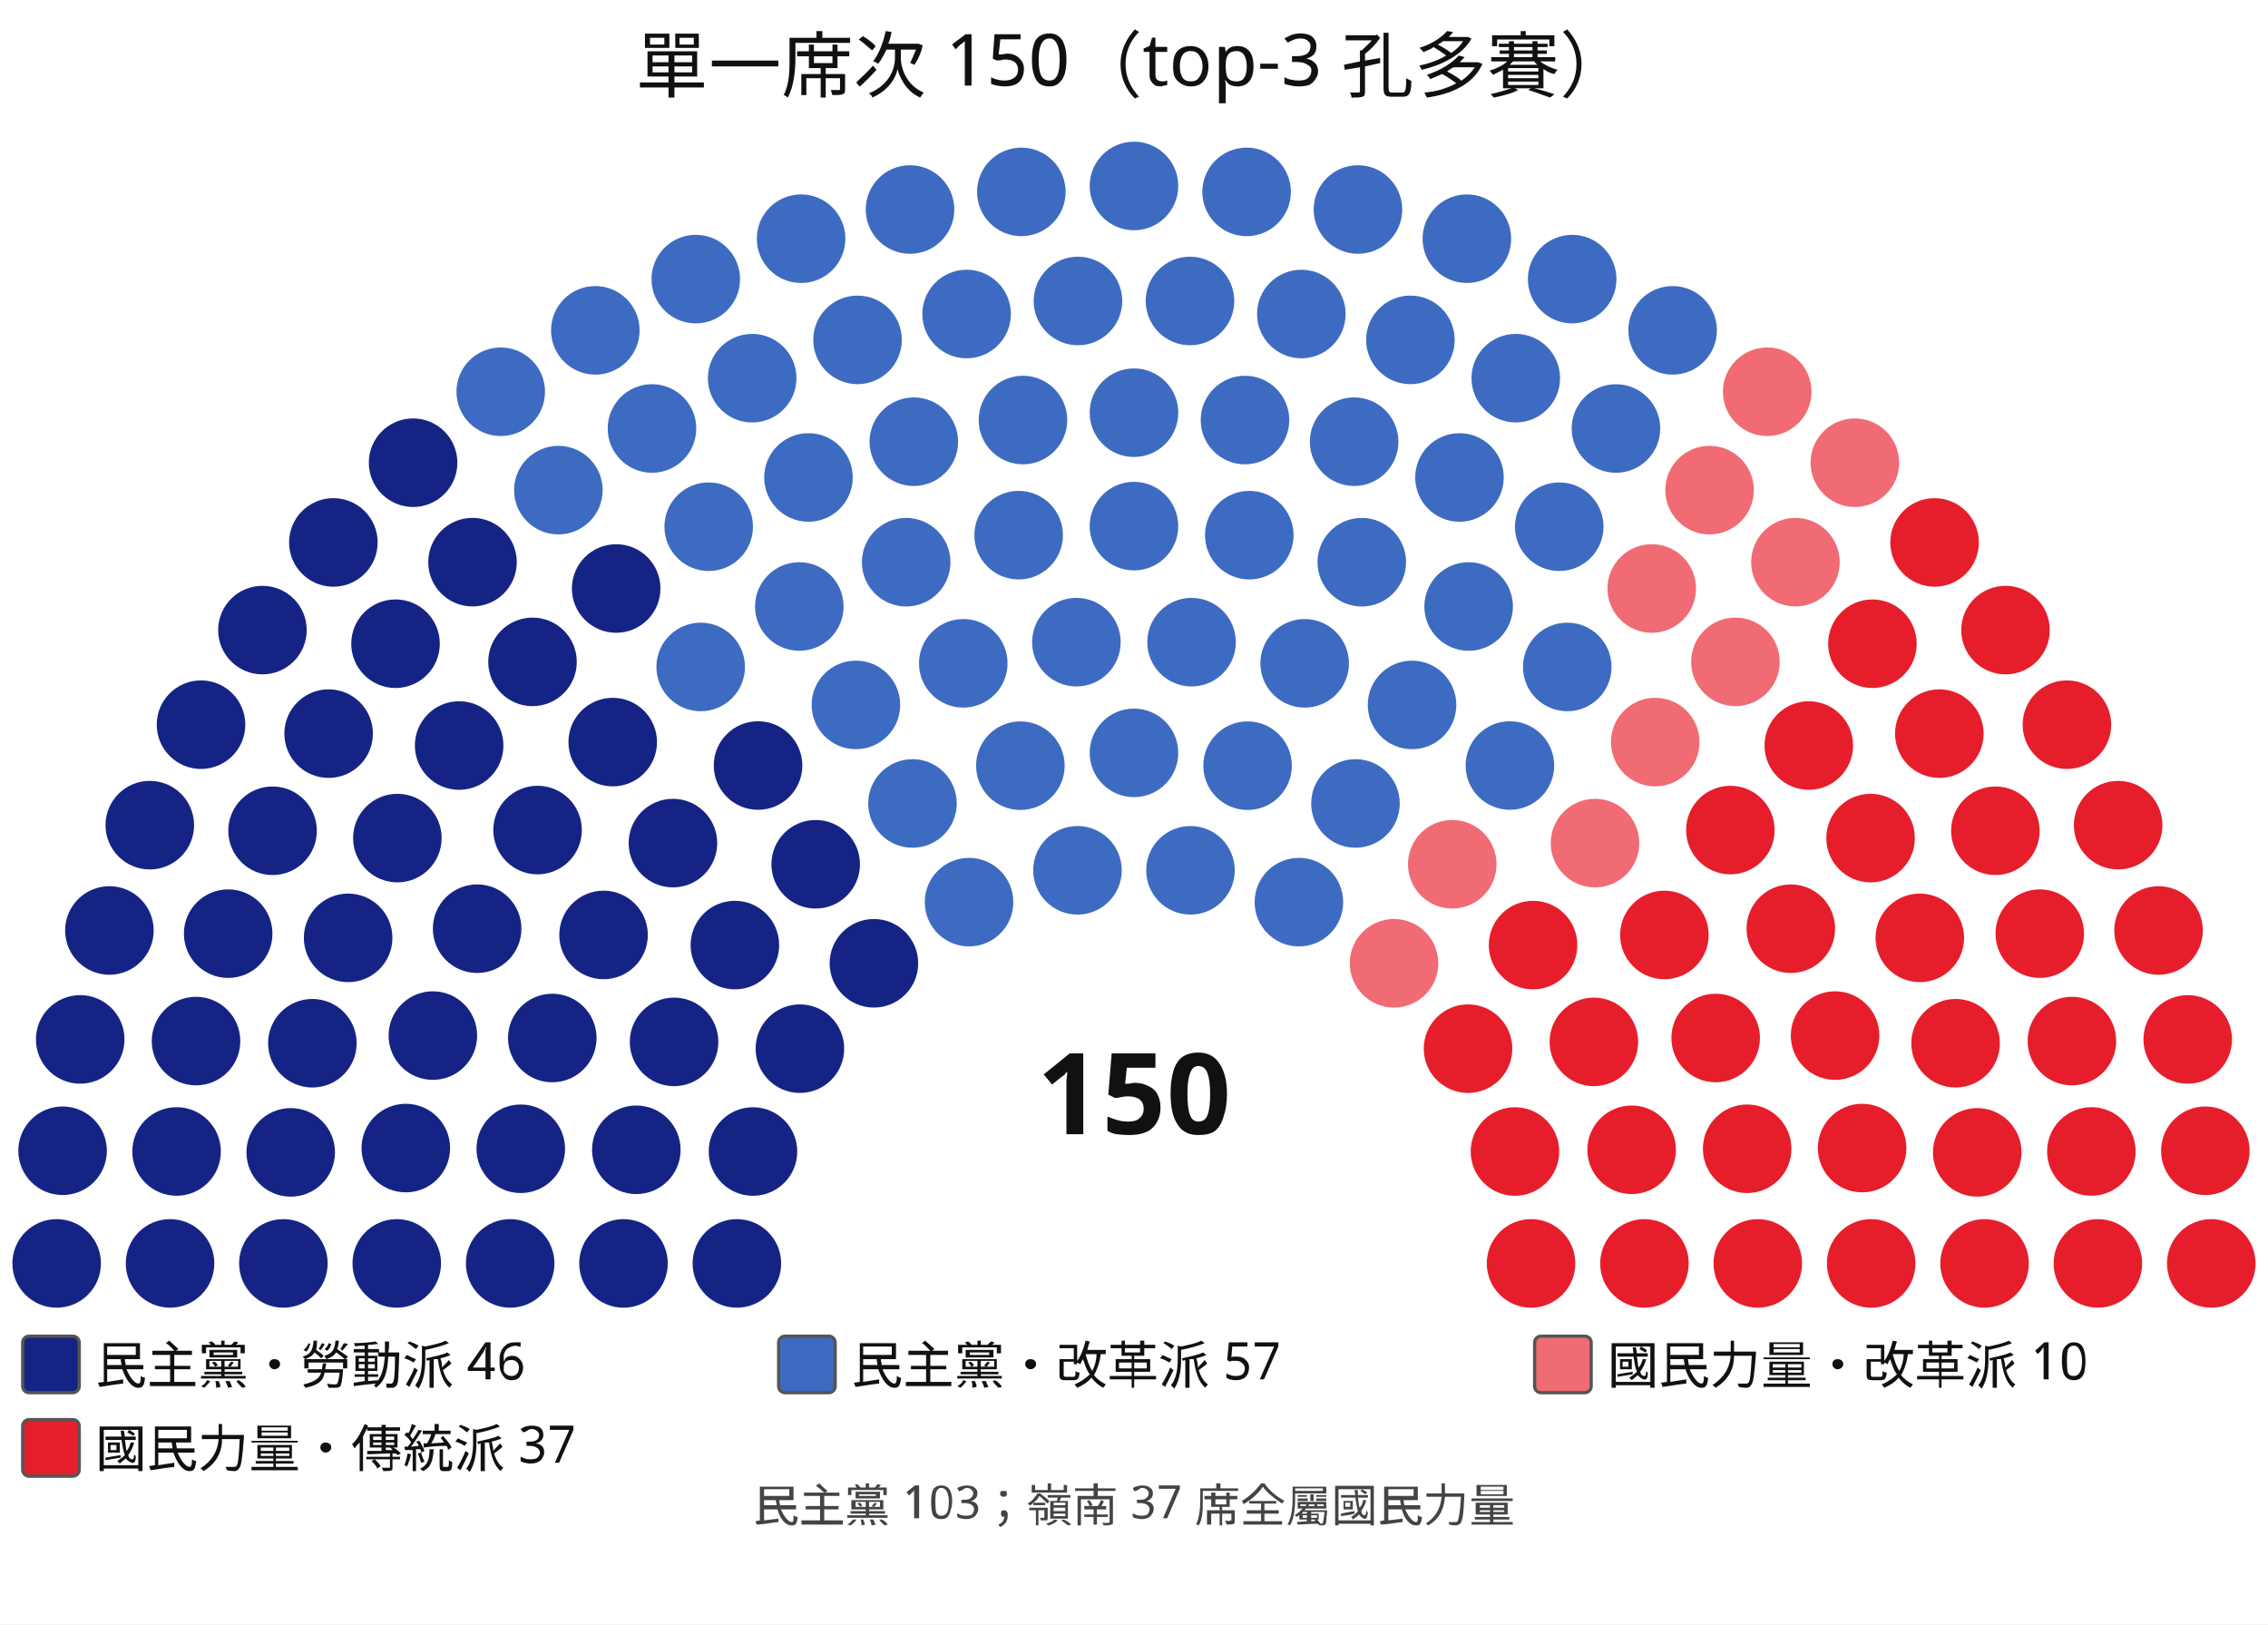
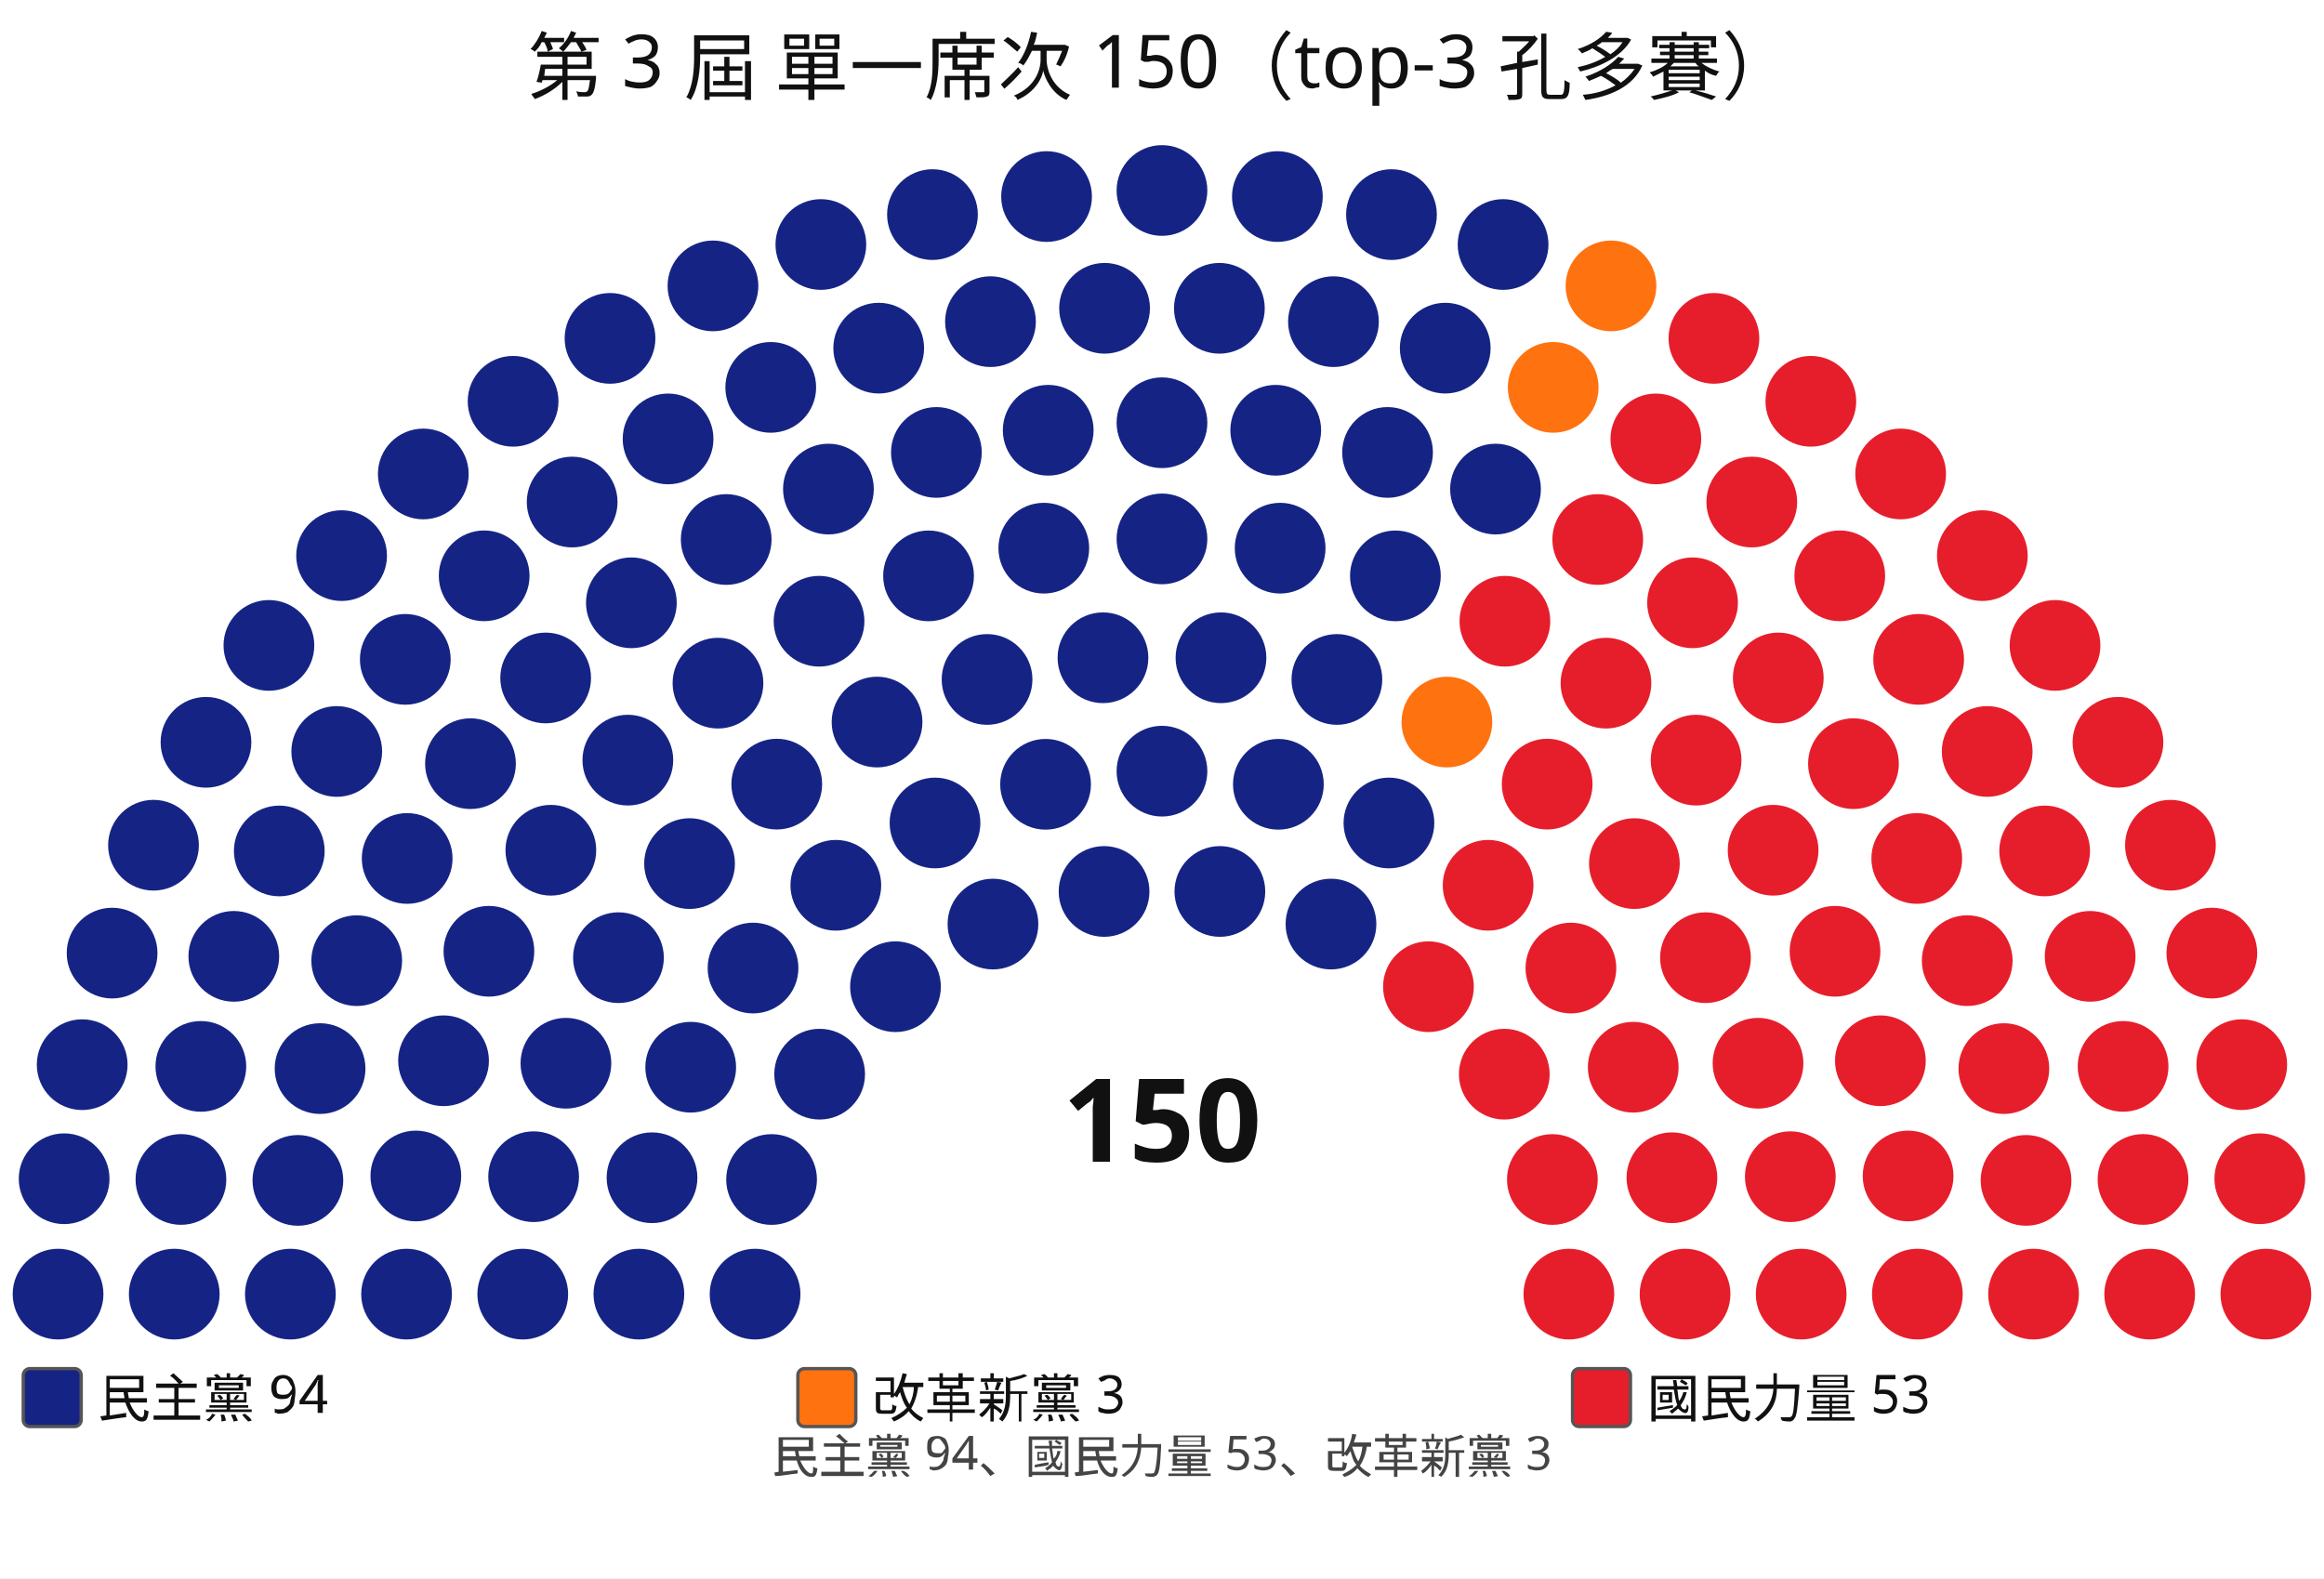
- <svg xmlns="http://www.w3.org/2000/svg" viewBox="-21.052 -23.452 42.105 30.152" role="img" aria-label="單一席次 150（top-3 孔多賽）">
-   <rect x="-21.052" y="-23.452" width="42.105" height="30.152" fill="#ffffff" />
-   <text x="0" y="-21.752" text-anchor="middle" font-family="Noto Sans, DejaVu Sans, sans-serif" font-size="1.35" fill="#111">單一席次 150（top-3 孔多賽）</text>
+ <svg xmlns="http://www.w3.org/2000/svg" viewBox="-21.052 -23.452 42.105 28.602" role="img" aria-label="第 3 屆 單一席次 150（top-3 孔多賽）">
+   <rect x="-21.052" y="-23.452" width="42.105" height="28.602" fill="#ffffff" />
+   <text x="0" y="-21.752" text-anchor="middle" font-family="Noto Sans, DejaVu Sans, sans-serif" font-size="1.35" fill="#111">第 3 屆 單一席次 150（top-3 孔多賽）</text>
  <circle cx="-20" cy="-0" r="0.842" fill="#152484" stroke="#ffffff" stroke-width="0.04" />
  <circle cx="-19.89" cy="-2.091" r="0.842" fill="#152484" stroke="#ffffff" stroke-width="0.04" />
  <circle cx="-19.563" cy="-4.158" r="0.842" fill="#152484" stroke="#ffffff" stroke-width="0.04" />
  <circle cx="-19.021" cy="-6.18" r="0.842" fill="#152484" stroke="#ffffff" stroke-width="0.04" />
  <circle cx="-18.271" cy="-8.135" r="0.842" fill="#152484" stroke="#ffffff" stroke-width="0.04" />
  <circle cx="-17.32" cy="-10" r="0.842" fill="#152484" stroke="#ffffff" stroke-width="0.04" />
  <circle cx="-16.18" cy="-11.756" r="0.842" fill="#152484" stroke="#ffffff" stroke-width="0.04" />
  <circle cx="-14.863" cy="-13.383" r="0.842" fill="#152484" stroke="#ffffff" stroke-width="0.04" />
  <circle cx="-13.383" cy="-14.863" r="0.842" fill="#152484" stroke="#ffffff" stroke-width="0.04" />
-   <circle cx="-11.756" cy="-16.18" r="0.842" fill="#3D6BC2" stroke="#ffffff" stroke-width="0.04" />
-   <circle cx="-10" cy="-17.32" r="0.842" fill="#3D6BC2" stroke="#ffffff" stroke-width="0.04" />
-   <circle cx="-8.135" cy="-18.271" r="0.842" fill="#3D6BC2" stroke="#ffffff" stroke-width="0.04" />
-   <circle cx="-6.18" cy="-19.021" r="0.842" fill="#3D6BC2" stroke="#ffffff" stroke-width="0.04" />
-   <circle cx="-4.158" cy="-19.563" r="0.842" fill="#3D6BC2" stroke="#ffffff" stroke-width="0.04" />
-   <circle cx="-2.091" cy="-19.89" r="0.842" fill="#3D6BC2" stroke="#ffffff" stroke-width="0.04" />
-   <circle cx="-0" cy="-20" r="0.842" fill="#3D6BC2" stroke="#ffffff" stroke-width="0.04" />
-   <circle cx="2.091" cy="-19.89" r="0.842" fill="#3D6BC2" stroke="#ffffff" stroke-width="0.04" />
-   <circle cx="4.158" cy="-19.563" r="0.842" fill="#3D6BC2" stroke="#ffffff" stroke-width="0.04" />
-   <circle cx="6.18" cy="-19.021" r="0.842" fill="#3D6BC2" stroke="#ffffff" stroke-width="0.04" />
-   <circle cx="8.135" cy="-18.271" r="0.842" fill="#3D6BC2" stroke="#ffffff" stroke-width="0.04" />
-   <circle cx="10" cy="-17.32" r="0.842" fill="#3D6BC2" stroke="#ffffff" stroke-width="0.04" />
-   <circle cx="11.756" cy="-16.18" r="0.842" fill="#F06B73" stroke="#ffffff" stroke-width="0.04" />
-   <circle cx="13.383" cy="-14.863" r="0.842" fill="#F06B73" stroke="#ffffff" stroke-width="0.04" />
+   <circle cx="-11.756" cy="-16.18" r="0.842" fill="#152484" stroke="#ffffff" stroke-width="0.04" />
+   <circle cx="-10" cy="-17.32" r="0.842" fill="#152484" stroke="#ffffff" stroke-width="0.04" />
+   <circle cx="-8.135" cy="-18.271" r="0.842" fill="#152484" stroke="#ffffff" stroke-width="0.04" />
+   <circle cx="-6.18" cy="-19.021" r="0.842" fill="#152484" stroke="#ffffff" stroke-width="0.04" />
+   <circle cx="-4.158" cy="-19.563" r="0.842" fill="#152484" stroke="#ffffff" stroke-width="0.04" />
+   <circle cx="-2.091" cy="-19.89" r="0.842" fill="#152484" stroke="#ffffff" stroke-width="0.04" />
+   <circle cx="-0" cy="-20" r="0.842" fill="#152484" stroke="#ffffff" stroke-width="0.04" />
+   <circle cx="2.091" cy="-19.89" r="0.842" fill="#152484" stroke="#ffffff" stroke-width="0.04" />
+   <circle cx="4.158" cy="-19.563" r="0.842" fill="#152484" stroke="#ffffff" stroke-width="0.04" />
+   <circle cx="6.18" cy="-19.021" r="0.842" fill="#152484" stroke="#ffffff" stroke-width="0.04" />
+   <circle cx="8.135" cy="-18.271" r="0.842" fill="#FF7210" stroke="#ffffff" stroke-width="0.04" />
+   <circle cx="10" cy="-17.32" r="0.842" fill="#E61E2B" stroke="#ffffff" stroke-width="0.04" />
+   <circle cx="11.756" cy="-16.18" r="0.842" fill="#E61E2B" stroke="#ffffff" stroke-width="0.04" />
+   <circle cx="13.383" cy="-14.863" r="0.842" fill="#E61E2B" stroke="#ffffff" stroke-width="0.04" />
  <circle cx="14.863" cy="-13.383" r="0.842" fill="#E61E2B" stroke="#ffffff" stroke-width="0.04" />
  <circle cx="16.18" cy="-11.756" r="0.842" fill="#E61E2B" stroke="#ffffff" stroke-width="0.04" />
  <circle cx="17.32" cy="-10" r="0.842" fill="#E61E2B" stroke="#ffffff" stroke-width="0.04" />
  <circle cx="18.271" cy="-8.135" r="0.842" fill="#E61E2B" stroke="#ffffff" stroke-width="0.04" />
  <circle cx="19.021" cy="-6.18" r="0.842" fill="#E61E2B" stroke="#ffffff" stroke-width="0.04" />
  <circle cx="19.563" cy="-4.158" r="0.842" fill="#E61E2B" stroke="#ffffff" stroke-width="0.04" />
  <circle cx="19.89" cy="-2.091" r="0.842" fill="#E61E2B" stroke="#ffffff" stroke-width="0.04" />
  <circle cx="20" cy="-0" r="0.842" fill="#E61E2B" stroke="#ffffff" stroke-width="0.04" />
  <circle cx="-17.895" cy="-0" r="0.842" fill="#152484" stroke="#ffffff" stroke-width="0.04" />
  <circle cx="-17.774" cy="-2.078" r="0.842" fill="#152484" stroke="#ffffff" stroke-width="0.04" />
  <circle cx="-17.413" cy="-4.127" r="0.842" fill="#152484" stroke="#ffffff" stroke-width="0.04" />
  <circle cx="-16.816" cy="-6.121" r="0.842" fill="#152484" stroke="#ffffff" stroke-width="0.04" />
  <circle cx="-15.992" cy="-8.031" r="0.842" fill="#152484" stroke="#ffffff" stroke-width="0.04" />
  <circle cx="-14.951" cy="-9.834" r="0.842" fill="#152484" stroke="#ffffff" stroke-width="0.04" />
  <circle cx="-13.709" cy="-11.503" r="0.842" fill="#152484" stroke="#ffffff" stroke-width="0.04" />
  <circle cx="-12.28" cy="-13.017" r="0.842" fill="#152484" stroke="#ffffff" stroke-width="0.04" />
-   <circle cx="-10.686" cy="-14.354" r="0.842" fill="#3D6BC2" stroke="#ffffff" stroke-width="0.04" />
-   <circle cx="-8.948" cy="-15.498" r="0.842" fill="#3D6BC2" stroke="#ffffff" stroke-width="0.04" />
-   <circle cx="-7.088" cy="-16.432" r="0.842" fill="#3D6BC2" stroke="#ffffff" stroke-width="0.04" />
-   <circle cx="-5.132" cy="-17.143" r="0.842" fill="#3D6BC2" stroke="#ffffff" stroke-width="0.04" />
-   <circle cx="-3.107" cy="-17.623" r="0.842" fill="#3D6BC2" stroke="#ffffff" stroke-width="0.04" />
-   <circle cx="-1.04" cy="-17.865" r="0.842" fill="#3D6BC2" stroke="#ffffff" stroke-width="0.04" />
-   <circle cx="1.04" cy="-17.865" r="0.842" fill="#3D6BC2" stroke="#ffffff" stroke-width="0.04" />
-   <circle cx="3.107" cy="-17.623" r="0.842" fill="#3D6BC2" stroke="#ffffff" stroke-width="0.04" />
-   <circle cx="5.132" cy="-17.143" r="0.842" fill="#3D6BC2" stroke="#ffffff" stroke-width="0.04" />
-   <circle cx="7.088" cy="-16.432" r="0.842" fill="#3D6BC2" stroke="#ffffff" stroke-width="0.04" />
-   <circle cx="8.948" cy="-15.498" r="0.842" fill="#3D6BC2" stroke="#ffffff" stroke-width="0.04" />
-   <circle cx="10.686" cy="-14.354" r="0.842" fill="#F06B73" stroke="#ffffff" stroke-width="0.04" />
-   <circle cx="12.28" cy="-13.017" r="0.842" fill="#F06B73" stroke="#ffffff" stroke-width="0.04" />
+   <circle cx="-10.686" cy="-14.354" r="0.842" fill="#152484" stroke="#ffffff" stroke-width="0.04" />
+   <circle cx="-8.948" cy="-15.498" r="0.842" fill="#152484" stroke="#ffffff" stroke-width="0.04" />
+   <circle cx="-7.088" cy="-16.432" r="0.842" fill="#152484" stroke="#ffffff" stroke-width="0.04" />
+   <circle cx="-5.132" cy="-17.143" r="0.842" fill="#152484" stroke="#ffffff" stroke-width="0.04" />
+   <circle cx="-3.107" cy="-17.623" r="0.842" fill="#152484" stroke="#ffffff" stroke-width="0.04" />
+   <circle cx="-1.04" cy="-17.865" r="0.842" fill="#152484" stroke="#ffffff" stroke-width="0.04" />
+   <circle cx="1.04" cy="-17.865" r="0.842" fill="#152484" stroke="#ffffff" stroke-width="0.04" />
+   <circle cx="3.107" cy="-17.623" r="0.842" fill="#152484" stroke="#ffffff" stroke-width="0.04" />
+   <circle cx="5.132" cy="-17.143" r="0.842" fill="#152484" stroke="#ffffff" stroke-width="0.04" />
+   <circle cx="7.088" cy="-16.432" r="0.842" fill="#FF7210" stroke="#ffffff" stroke-width="0.04" />
+   <circle cx="8.948" cy="-15.498" r="0.842" fill="#E61E2B" stroke="#ffffff" stroke-width="0.04" />
+   <circle cx="10.686" cy="-14.354" r="0.842" fill="#E61E2B" stroke="#ffffff" stroke-width="0.04" />
+   <circle cx="12.28" cy="-13.017" r="0.842" fill="#E61E2B" stroke="#ffffff" stroke-width="0.04" />
  <circle cx="13.709" cy="-11.503" r="0.842" fill="#E61E2B" stroke="#ffffff" stroke-width="0.04" />
  <circle cx="14.951" cy="-9.834" r="0.842" fill="#E61E2B" stroke="#ffffff" stroke-width="0.04" />
  <circle cx="15.992" cy="-8.031" r="0.842" fill="#E61E2B" stroke="#ffffff" stroke-width="0.04" />
  <circle cx="16.816" cy="-6.121" r="0.842" fill="#E61E2B" stroke="#ffffff" stroke-width="0.04" />
  <circle cx="17.413" cy="-4.127" r="0.842" fill="#E61E2B" stroke="#ffffff" stroke-width="0.04" />
  <circle cx="17.774" cy="-2.078" r="0.842" fill="#E61E2B" stroke="#ffffff" stroke-width="0.04" />
  <circle cx="17.895" cy="0" r="0.842" fill="#E61E2B" stroke="#ffffff" stroke-width="0.04" />
  <circle cx="-15.791" cy="-0" r="0.842" fill="#152484" stroke="#ffffff" stroke-width="0.04" />
  <circle cx="-15.655" cy="-2.061" r="0.842" fill="#152484" stroke="#ffffff" stroke-width="0.04" />
  <circle cx="-15.253" cy="-4.087" r="0.842" fill="#152484" stroke="#ffffff" stroke-width="0.04" />
  <circle cx="-14.589" cy="-6.043" r="0.842" fill="#152484" stroke="#ffffff" stroke-width="0.04" />
  <circle cx="-13.675" cy="-7.895" r="0.842" fill="#152484" stroke="#ffffff" stroke-width="0.04" />
  <circle cx="-12.528" cy="-9.613" r="0.842" fill="#152484" stroke="#ffffff" stroke-width="0.04" />
  <circle cx="-11.166" cy="-11.166" r="0.842" fill="#152484" stroke="#ffffff" stroke-width="0.04" />
  <circle cx="-9.613" cy="-12.528" r="0.842" fill="#152484" stroke="#ffffff" stroke-width="0.04" />
-   <circle cx="-7.895" cy="-13.675" r="0.842" fill="#3D6BC2" stroke="#ffffff" stroke-width="0.04" />
-   <circle cx="-6.043" cy="-14.589" r="0.842" fill="#3D6BC2" stroke="#ffffff" stroke-width="0.04" />
-   <circle cx="-4.087" cy="-15.253" r="0.842" fill="#3D6BC2" stroke="#ffffff" stroke-width="0.04" />
-   <circle cx="-2.061" cy="-15.655" r="0.842" fill="#3D6BC2" stroke="#ffffff" stroke-width="0.04" />
-   <circle cx="0" cy="-15.791" r="0.842" fill="#3D6BC2" stroke="#ffffff" stroke-width="0.04" />
-   <circle cx="2.061" cy="-15.655" r="0.842" fill="#3D6BC2" stroke="#ffffff" stroke-width="0.04" />
-   <circle cx="4.087" cy="-15.253" r="0.842" fill="#3D6BC2" stroke="#ffffff" stroke-width="0.04" />
-   <circle cx="6.043" cy="-14.589" r="0.842" fill="#3D6BC2" stroke="#ffffff" stroke-width="0.04" />
-   <circle cx="7.895" cy="-13.675" r="0.842" fill="#3D6BC2" stroke="#ffffff" stroke-width="0.04" />
-   <circle cx="9.613" cy="-12.528" r="0.842" fill="#F06B73" stroke="#ffffff" stroke-width="0.04" />
-   <circle cx="11.166" cy="-11.166" r="0.842" fill="#F06B73" stroke="#ffffff" stroke-width="0.04" />
+   <circle cx="-7.895" cy="-13.675" r="0.842" fill="#152484" stroke="#ffffff" stroke-width="0.04" />
+   <circle cx="-6.043" cy="-14.589" r="0.842" fill="#152484" stroke="#ffffff" stroke-width="0.04" />
+   <circle cx="-4.087" cy="-15.253" r="0.842" fill="#152484" stroke="#ffffff" stroke-width="0.04" />
+   <circle cx="-2.061" cy="-15.655" r="0.842" fill="#152484" stroke="#ffffff" stroke-width="0.04" />
+   <circle cx="0" cy="-15.791" r="0.842" fill="#152484" stroke="#ffffff" stroke-width="0.04" />
+   <circle cx="2.061" cy="-15.655" r="0.842" fill="#152484" stroke="#ffffff" stroke-width="0.04" />
+   <circle cx="4.087" cy="-15.253" r="0.842" fill="#152484" stroke="#ffffff" stroke-width="0.04" />
+   <circle cx="6.043" cy="-14.589" r="0.842" fill="#152484" stroke="#ffffff" stroke-width="0.04" />
+   <circle cx="7.895" cy="-13.675" r="0.842" fill="#E61E2B" stroke="#ffffff" stroke-width="0.04" />
+   <circle cx="9.613" cy="-12.528" r="0.842" fill="#E61E2B" stroke="#ffffff" stroke-width="0.04" />
+   <circle cx="11.166" cy="-11.166" r="0.842" fill="#E61E2B" stroke="#ffffff" stroke-width="0.04" />
  <circle cx="12.528" cy="-9.613" r="0.842" fill="#E61E2B" stroke="#ffffff" stroke-width="0.04" />
  <circle cx="13.675" cy="-7.895" r="0.842" fill="#E61E2B" stroke="#ffffff" stroke-width="0.04" />
  <circle cx="14.589" cy="-6.043" r="0.842" fill="#E61E2B" stroke="#ffffff" stroke-width="0.04" />
  <circle cx="15.253" cy="-4.087" r="0.842" fill="#E61E2B" stroke="#ffffff" stroke-width="0.04" />
  <circle cx="15.655" cy="-2.061" r="0.842" fill="#E61E2B" stroke="#ffffff" stroke-width="0.04" />
  <circle cx="15.791" cy="0" r="0.842" fill="#E61E2B" stroke="#ffffff" stroke-width="0.04" />
  <circle cx="-13.686" cy="-0" r="0.842" fill="#152484" stroke="#ffffff" stroke-width="0.04" />
  <circle cx="-13.518" cy="-2.141" r="0.842" fill="#152484" stroke="#ffffff" stroke-width="0.04" />
  <circle cx="-13.016" cy="-4.229" r="0.842" fill="#152484" stroke="#ffffff" stroke-width="0.04" />
  <circle cx="-12.194" cy="-6.213" r="0.842" fill="#152484" stroke="#ffffff" stroke-width="0.04" />
  <circle cx="-11.072" cy="-8.044" r="0.842" fill="#152484" stroke="#ffffff" stroke-width="0.04" />
  <circle cx="-9.677" cy="-9.677" r="0.842" fill="#152484" stroke="#ffffff" stroke-width="0.04" />
-   <circle cx="-8.044" cy="-11.072" r="0.842" fill="#3D6BC2" stroke="#ffffff" stroke-width="0.04" />
-   <circle cx="-6.213" cy="-12.194" r="0.842" fill="#3D6BC2" stroke="#ffffff" stroke-width="0.04" />
-   <circle cx="-4.229" cy="-13.016" r="0.842" fill="#3D6BC2" stroke="#ffffff" stroke-width="0.04" />
-   <circle cx="-2.141" cy="-13.518" r="0.842" fill="#3D6BC2" stroke="#ffffff" stroke-width="0.04" />
-   <circle cx="0" cy="-13.686" r="0.842" fill="#3D6BC2" stroke="#ffffff" stroke-width="0.04" />
-   <circle cx="2.141" cy="-13.518" r="0.842" fill="#3D6BC2" stroke="#ffffff" stroke-width="0.04" />
-   <circle cx="4.229" cy="-13.016" r="0.842" fill="#3D6BC2" stroke="#ffffff" stroke-width="0.04" />
-   <circle cx="6.213" cy="-12.194" r="0.842" fill="#3D6BC2" stroke="#ffffff" stroke-width="0.04" />
-   <circle cx="8.044" cy="-11.072" r="0.842" fill="#3D6BC2" stroke="#ffffff" stroke-width="0.04" />
-   <circle cx="9.677" cy="-9.677" r="0.842" fill="#F06B73" stroke="#ffffff" stroke-width="0.04" />
+   <circle cx="-8.044" cy="-11.072" r="0.842" fill="#152484" stroke="#ffffff" stroke-width="0.04" />
+   <circle cx="-6.213" cy="-12.194" r="0.842" fill="#152484" stroke="#ffffff" stroke-width="0.04" />
+   <circle cx="-4.229" cy="-13.016" r="0.842" fill="#152484" stroke="#ffffff" stroke-width="0.04" />
+   <circle cx="-2.141" cy="-13.518" r="0.842" fill="#152484" stroke="#ffffff" stroke-width="0.04" />
+   <circle cx="0" cy="-13.686" r="0.842" fill="#152484" stroke="#ffffff" stroke-width="0.04" />
+   <circle cx="2.141" cy="-13.518" r="0.842" fill="#152484" stroke="#ffffff" stroke-width="0.04" />
+   <circle cx="4.229" cy="-13.016" r="0.842" fill="#152484" stroke="#ffffff" stroke-width="0.04" />
+   <circle cx="6.213" cy="-12.194" r="0.842" fill="#E61E2B" stroke="#ffffff" stroke-width="0.04" />
+   <circle cx="8.044" cy="-11.072" r="0.842" fill="#E61E2B" stroke="#ffffff" stroke-width="0.04" />
+   <circle cx="9.677" cy="-9.677" r="0.842" fill="#E61E2B" stroke="#ffffff" stroke-width="0.04" />
  <circle cx="11.072" cy="-8.044" r="0.842" fill="#E61E2B" stroke="#ffffff" stroke-width="0.04" />
  <circle cx="12.194" cy="-6.213" r="0.842" fill="#E61E2B" stroke="#ffffff" stroke-width="0.04" />
  <circle cx="13.016" cy="-4.229" r="0.842" fill="#E61E2B" stroke="#ffffff" stroke-width="0.04" />
  <circle cx="13.518" cy="-2.141" r="0.842" fill="#E61E2B" stroke="#ffffff" stroke-width="0.04" />
  <circle cx="13.686" cy="0" r="0.842" fill="#E61E2B" stroke="#ffffff" stroke-width="0.04" />
  <circle cx="-11.581" cy="-0" r="0.842" fill="#152484" stroke="#ffffff" stroke-width="0.04" />
  <circle cx="-11.384" cy="-2.128" r="0.842" fill="#152484" stroke="#ffffff" stroke-width="0.04" />
  <circle cx="-10.799" cy="-4.184" r="0.842" fill="#152484" stroke="#ffffff" stroke-width="0.04" />
  <circle cx="-9.847" cy="-6.097" r="0.842" fill="#152484" stroke="#ffffff" stroke-width="0.04" />
  <circle cx="-8.559" cy="-7.802" r="0.842" fill="#152484" stroke="#ffffff" stroke-width="0.04" />
  <circle cx="-6.979" cy="-9.242" r="0.842" fill="#152484" stroke="#ffffff" stroke-width="0.04" />
-   <circle cx="-5.162" cy="-10.367" r="0.842" fill="#3D6BC2" stroke="#ffffff" stroke-width="0.04" />
-   <circle cx="-3.169" cy="-11.139" r="0.842" fill="#3D6BC2" stroke="#ffffff" stroke-width="0.04" />
-   <circle cx="-1.069" cy="-11.532" r="0.842" fill="#3D6BC2" stroke="#ffffff" stroke-width="0.04" />
-   <circle cx="1.069" cy="-11.532" r="0.842" fill="#3D6BC2" stroke="#ffffff" stroke-width="0.04" />
-   <circle cx="3.169" cy="-11.139" r="0.842" fill="#3D6BC2" stroke="#ffffff" stroke-width="0.04" />
-   <circle cx="5.162" cy="-10.367" r="0.842" fill="#3D6BC2" stroke="#ffffff" stroke-width="0.04" />
-   <circle cx="6.979" cy="-9.242" r="0.842" fill="#3D6BC2" stroke="#ffffff" stroke-width="0.04" />
-   <circle cx="8.559" cy="-7.802" r="0.842" fill="#F06B73" stroke="#ffffff" stroke-width="0.04" />
+   <circle cx="-5.162" cy="-10.367" r="0.842" fill="#152484" stroke="#ffffff" stroke-width="0.04" />
+   <circle cx="-3.169" cy="-11.139" r="0.842" fill="#152484" stroke="#ffffff" stroke-width="0.04" />
+   <circle cx="-1.069" cy="-11.532" r="0.842" fill="#152484" stroke="#ffffff" stroke-width="0.04" />
+   <circle cx="1.069" cy="-11.532" r="0.842" fill="#152484" stroke="#ffffff" stroke-width="0.04" />
+   <circle cx="3.169" cy="-11.139" r="0.842" fill="#152484" stroke="#ffffff" stroke-width="0.04" />
+   <circle cx="5.162" cy="-10.367" r="0.842" fill="#FF7210" stroke="#ffffff" stroke-width="0.04" />
+   <circle cx="6.979" cy="-9.242" r="0.842" fill="#E61E2B" stroke="#ffffff" stroke-width="0.04" />
+   <circle cx="8.559" cy="-7.802" r="0.842" fill="#E61E2B" stroke="#ffffff" stroke-width="0.04" />
  <circle cx="9.847" cy="-6.097" r="0.842" fill="#E61E2B" stroke="#ffffff" stroke-width="0.04" />
  <circle cx="10.799" cy="-4.184" r="0.842" fill="#E61E2B" stroke="#ffffff" stroke-width="0.04" />
  <circle cx="11.384" cy="-2.128" r="0.842" fill="#E61E2B" stroke="#ffffff" stroke-width="0.04" />
  <circle cx="11.581" cy="0" r="0.842" fill="#E61E2B" stroke="#ffffff" stroke-width="0.04" />
  <circle cx="-9.477" cy="-0" r="0.842" fill="#152484" stroke="#ffffff" stroke-width="0.04" />
  <circle cx="-9.239" cy="-2.109" r="0.842" fill="#152484" stroke="#ffffff" stroke-width="0.04" />
  <circle cx="-8.538" cy="-4.112" r="0.842" fill="#152484" stroke="#ffffff" stroke-width="0.04" />
  <circle cx="-7.409" cy="-5.909" r="0.842" fill="#152484" stroke="#ffffff" stroke-width="0.04" />
  <circle cx="-5.909" cy="-7.409" r="0.842" fill="#152484" stroke="#ffffff" stroke-width="0.04" />
-   <circle cx="-4.112" cy="-8.538" r="0.842" fill="#3D6BC2" stroke="#ffffff" stroke-width="0.04" />
-   <circle cx="-2.109" cy="-9.239" r="0.842" fill="#3D6BC2" stroke="#ffffff" stroke-width="0.04" />
-   <circle cx="-0" cy="-9.477" r="0.842" fill="#3D6BC2" stroke="#ffffff" stroke-width="0.04" />
-   <circle cx="2.109" cy="-9.239" r="0.842" fill="#3D6BC2" stroke="#ffffff" stroke-width="0.04" />
-   <circle cx="4.112" cy="-8.538" r="0.842" fill="#3D6BC2" stroke="#ffffff" stroke-width="0.04" />
-   <circle cx="5.909" cy="-7.409" r="0.842" fill="#F06B73" stroke="#ffffff" stroke-width="0.04" />
+   <circle cx="-4.112" cy="-8.538" r="0.842" fill="#152484" stroke="#ffffff" stroke-width="0.04" />
+   <circle cx="-2.109" cy="-9.239" r="0.842" fill="#152484" stroke="#ffffff" stroke-width="0.04" />
+   <circle cx="-0" cy="-9.477" r="0.842" fill="#152484" stroke="#ffffff" stroke-width="0.04" />
+   <circle cx="2.109" cy="-9.239" r="0.842" fill="#152484" stroke="#ffffff" stroke-width="0.04" />
+   <circle cx="4.112" cy="-8.538" r="0.842" fill="#152484" stroke="#ffffff" stroke-width="0.04" />
+   <circle cx="5.909" cy="-7.409" r="0.842" fill="#E61E2B" stroke="#ffffff" stroke-width="0.04" />
  <circle cx="7.409" cy="-5.909" r="0.842" fill="#E61E2B" stroke="#ffffff" stroke-width="0.04" />
  <circle cx="8.538" cy="-4.112" r="0.842" fill="#E61E2B" stroke="#ffffff" stroke-width="0.04" />
  <circle cx="9.239" cy="-2.109" r="0.842" fill="#E61E2B" stroke="#ffffff" stroke-width="0.04" />
  <circle cx="9.477" cy="-0" r="0.842" fill="#E61E2B" stroke="#ffffff" stroke-width="0.04" />
  <circle cx="-7.372" cy="-0" r="0.842" fill="#152484" stroke="#ffffff" stroke-width="0.04" />
  <circle cx="-7.073" cy="-2.077" r="0.842" fill="#152484" stroke="#ffffff" stroke-width="0.04" />
  <circle cx="-6.202" cy="-3.986" r="0.842" fill="#152484" stroke="#ffffff" stroke-width="0.04" />
  <circle cx="-4.828" cy="-5.571" r="0.842" fill="#152484" stroke="#ffffff" stroke-width="0.04" />
-   <circle cx="-3.062" cy="-6.706" r="0.842" fill="#3D6BC2" stroke="#ffffff" stroke-width="0.04" />
-   <circle cx="-1.049" cy="-7.297" r="0.842" fill="#3D6BC2" stroke="#ffffff" stroke-width="0.04" />
-   <circle cx="1.049" cy="-7.297" r="0.842" fill="#3D6BC2" stroke="#ffffff" stroke-width="0.04" />
-   <circle cx="3.062" cy="-6.706" r="0.842" fill="#3D6BC2" stroke="#ffffff" stroke-width="0.04" />
-   <circle cx="4.828" cy="-5.571" r="0.842" fill="#F06B73" stroke="#ffffff" stroke-width="0.04" />
+   <circle cx="-3.062" cy="-6.706" r="0.842" fill="#152484" stroke="#ffffff" stroke-width="0.04" />
+   <circle cx="-1.049" cy="-7.297" r="0.842" fill="#152484" stroke="#ffffff" stroke-width="0.04" />
+   <circle cx="1.049" cy="-7.297" r="0.842" fill="#152484" stroke="#ffffff" stroke-width="0.04" />
+   <circle cx="3.062" cy="-6.706" r="0.842" fill="#152484" stroke="#ffffff" stroke-width="0.04" />
+   <circle cx="4.828" cy="-5.571" r="0.842" fill="#E61E2B" stroke="#ffffff" stroke-width="0.04" />
  <circle cx="6.202" cy="-3.986" r="0.842" fill="#E61E2B" stroke="#ffffff" stroke-width="0.04" />
  <circle cx="7.073" cy="-2.077" r="0.842" fill="#E61E2B" stroke="#ffffff" stroke-width="0.04" />
  <circle cx="7.372" cy="0" r="0.842" fill="#E61E2B" stroke="#ffffff" stroke-width="0.04" />
  <text x="0" y="-2.400" text-anchor="middle" font-family="Noto Sans, DejaVu Sans, sans-serif" font-size="2.1" font-weight="700" fill="#111">150</text>
  <rect x="-20.631" y="1.350" width="1.05" height="1.05" fill="#152484" stroke="#555" stroke-width="0.06" rx="0.12" />
-   <text x="-19.281" y="2.230" font-family="Noto Sans, DejaVu Sans, sans-serif" font-size="0.95" fill="#111">民主黨・勞動派 46</text>
-   <rect x="-6.597" y="1.350" width="1.05" height="1.05" fill="#3D6BC2" stroke="#555" stroke-width="0.06" rx="0.12" />
-   <text x="-5.247" y="2.230" font-family="Noto Sans, DejaVu Sans, sans-serif" font-size="0.95" fill="#111">民主黨・改革派 57</text>
-   <rect x="7.438" y="1.350" width="1.05" height="1.05" fill="#F06B73" stroke="#555" stroke-width="0.06" rx="0.12" />
-   <text x="8.788" y="2.230" font-family="Noto Sans, DejaVu Sans, sans-serif" font-size="0.95" fill="#111">國民力量・改革派 10</text>
-   <rect x="-20.631" y="2.900" width="1.05" height="1.05" fill="#E61E2B" stroke="#555" stroke-width="0.06" rx="0.12" />
-   <text x="-19.281" y="3.780" font-family="Noto Sans, DejaVu Sans, sans-serif" font-size="0.95" fill="#111">國民力量・傳統派 37</text>
-   <text x="0" y="4.800" text-anchor="middle" font-family="Noto Sans, DejaVu Sans, sans-serif" font-size="0.85" fill="#444">民主黨 103；嶺南 37 席全屬國民力量</text>
+   <text x="-19.281" y="2.230" font-family="Noto Sans, DejaVu Sans, sans-serif" font-size="0.95" fill="#111">民主黨 94</text>
+   <rect x="-6.597" y="1.350" width="1.05" height="1.05" fill="#FF7210" stroke="#555" stroke-width="0.06" rx="0.12" />
+   <text x="-5.247" y="2.230" font-family="Noto Sans, DejaVu Sans, sans-serif" font-size="0.95" fill="#111">改革新黨 3</text>
+   <rect x="7.438" y="1.350" width="1.05" height="1.05" fill="#E61E2B" stroke="#555" stroke-width="0.06" rx="0.12" />
+   <text x="8.788" y="2.230" font-family="Noto Sans, DejaVu Sans, sans-serif" font-size="0.95" fill="#111">國民力量 53</text>
+   <text x="0" y="3.250" text-anchor="middle" font-family="Noto Sans, DejaVu Sans, sans-serif" font-size="0.85" fill="#444">民主黨 94、國民力量 53、改革新黨 3</text>
</svg>
